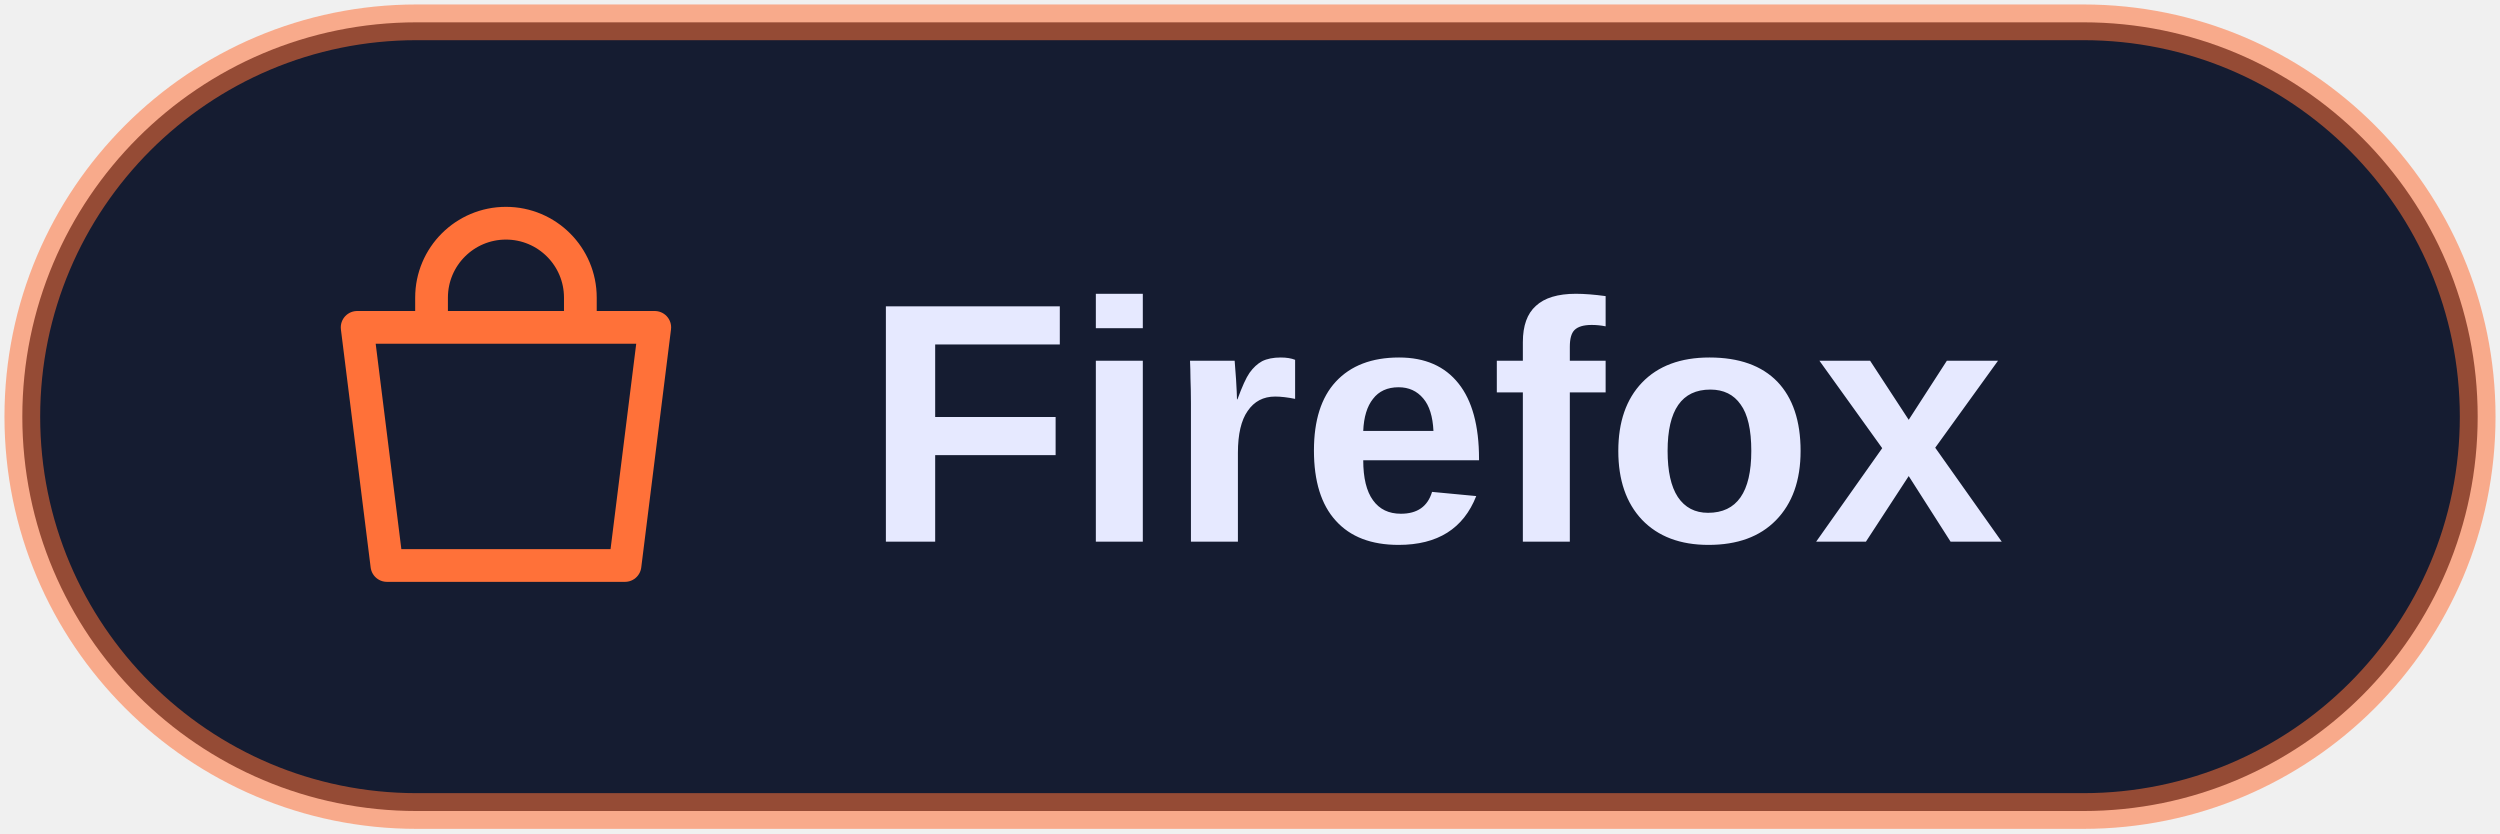
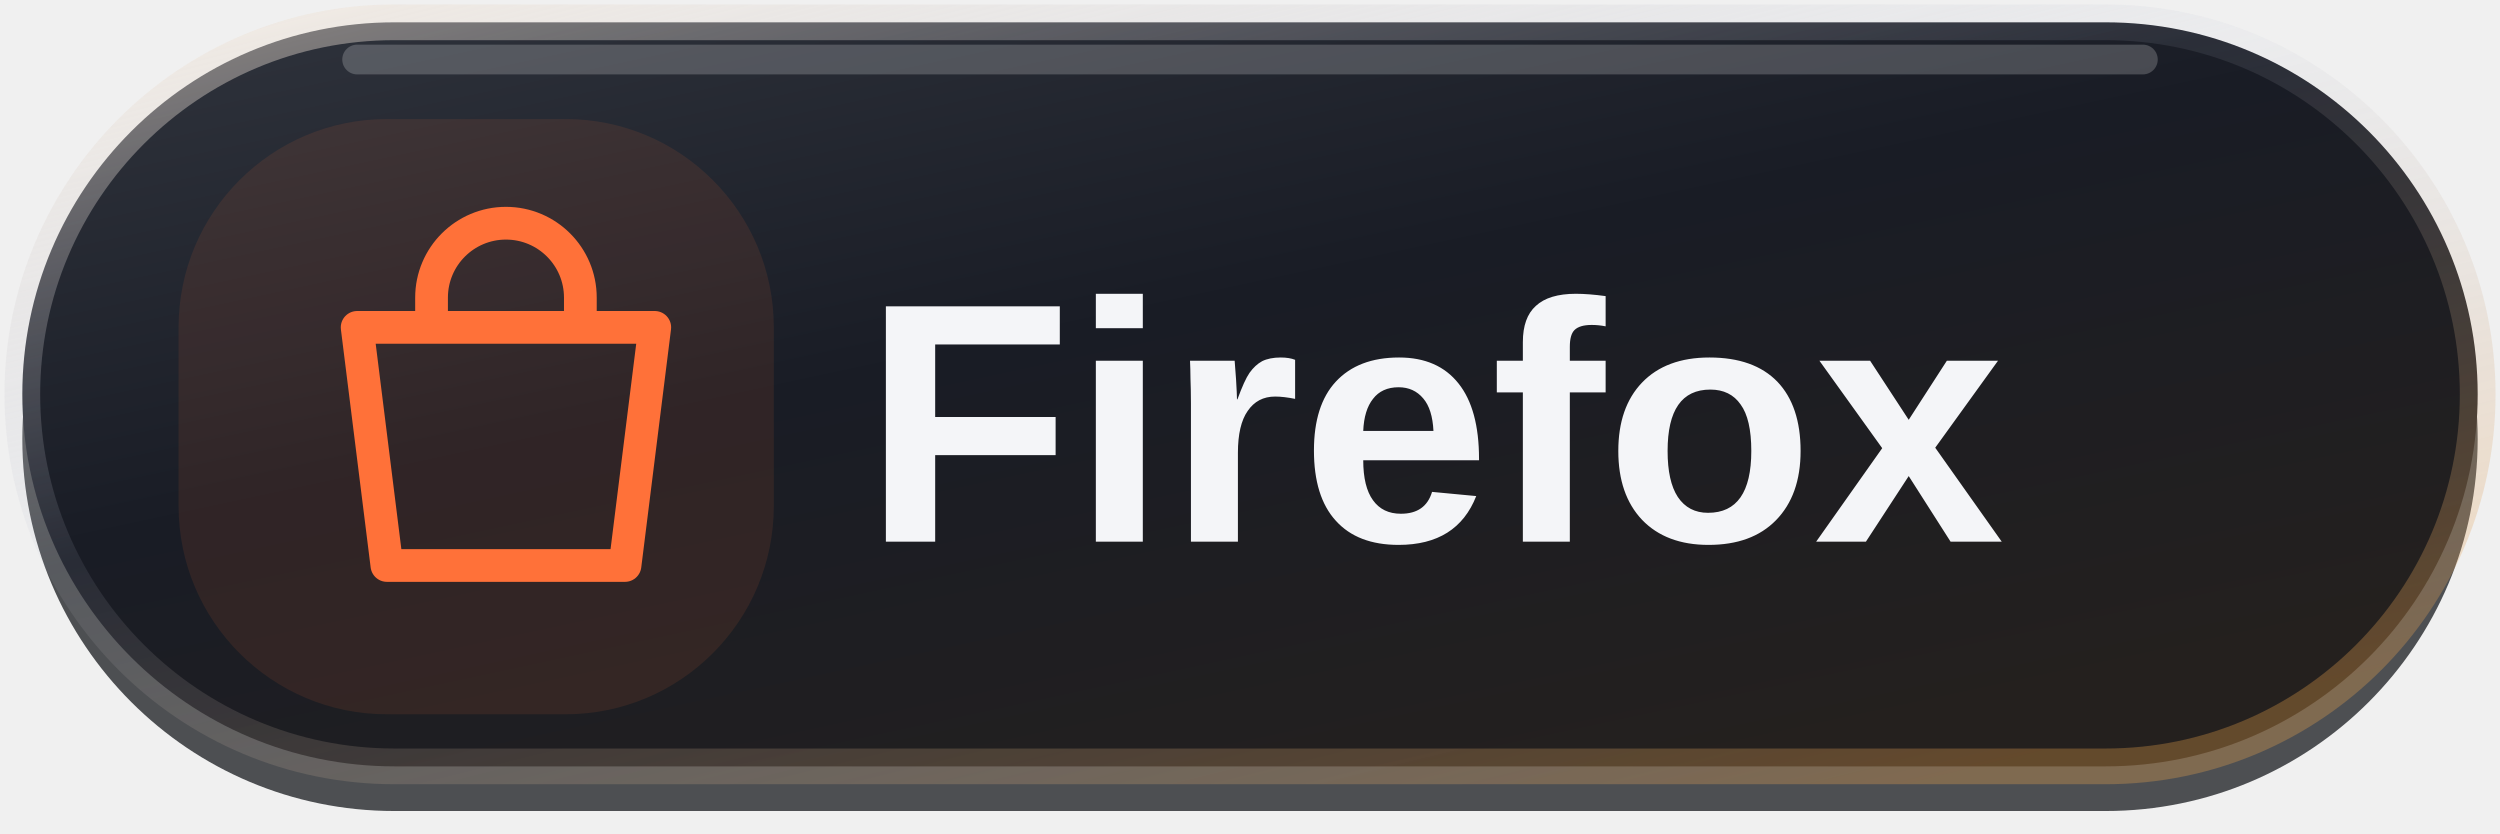
<svg xmlns="http://www.w3.org/2000/svg" width="84" height="28" viewBox="0 0 84 28" role="img" aria-labelledby="t">
-   <rect x=".75" y=".75" width="82.5" height="26.5" rx="13.25" fill="#151c31" stroke="#ff7139" stroke-opacity=".55" stroke-width="1.2" />
+   <style>text { font-family: "Segoe UI Variable Display", "Segoe UI", Arial, sans-serif; }
+     .sheen { animation: glassSweep 10s ease-in-out infinite; }
+     @keyframes glassSweep {
+       0%, 8% { transform: translateX(0); opacity: 0; }
+       18% { opacity: .45; }
+       62% { transform: translateX(264px); opacity: .45; }
+       70%, 100% { transform: translateX(264px); opacity: 0; }
+     }
+     @media (prefers-reduced-motion: reduce) { * { animation: none !important; } .sheen { opacity: 0; } }</style>
+   <defs>
+     <linearGradient id="face" x2=".7" y2="1">
+       <stop stop-color="#30343d" />
+       <stop offset=".48" stop-color="#191c25" />
+       <stop offset="1" stop-color="#24201e" />
+     </linearGradient>
+     <linearGradient id="edge" x2=".8" y2="1">
+       <stop stop-color="#f4e5d4" stop-opacity=".48" />
+       <stop offset=".45" stop-color="#b9bfd1" stop-opacity=".1" />
+       <stop offset="1" stop-color="#eaa14c" stop-opacity=".32" />
+     </linearGradient>
+     <linearGradient id="tile" x2=".7" y2="1">
+       <stop stop-color="#d3ae7d" stop-opacity=".38" />
+       <stop offset=".5" stop-color="#644a32" stop-opacity=".6" />
+       <stop offset="1" stop-color="#261e19" stop-opacity=".95" />
+     </linearGradient>
+     <linearGradient id="accent" x2="0" y2="1">
+       <stop stop-color="#ffe4b9" />
+       <stop offset=".5" stop-color="#eaa14c" />
+       <stop offset="1" stop-color="#9c652b" />
+     </linearGradient>
+     <linearGradient id="glass-reflection" x2="1" y2=".3">
+       <stop stop-color="#fff" stop-opacity="0" />
+       <stop offset=".5" stop-color="#fff" stop-opacity=".16" />
+       <stop offset="1" stop-color="#fff" stop-opacity="0" />
+     </linearGradient>
+     <clipPath id="glass-clip">
+       <rect x="1" y="1" width="82" height="26" rx="13" />
+     </clipPath>
+   </defs>
+   <rect x=".75" y="2.25" width="82.5" height="25" rx="12.5" fill="#080a0f" fill-opacity=".7" />
+   <rect x=".75" y=".75" width="82.5" height="25" rx="12.5" fill="url(#face)" stroke="url(#edge)" stroke-width="1.2" />
+   <path d="M12 2H72" stroke="#fff" stroke-opacity=".2" stroke-linecap="round" />
+   <rect x="6" y="4" width="20" height="20" rx="7" fill="#ff7139" fill-opacity=".1" />
+   <g clip-path="url(#glass-clip)">
+     <path class="sheen" d="M-170 0H-90L-62 28H-142Z" fill="url(#glass-reflection)" />
+   </g>
  <g transform="translate(9 6) scale(0.5)" fill="none" stroke="#ff7139" stroke-width="2.2" stroke-linecap="round" stroke-linejoin="round">
    <path d="M6 10h20l-2 16H8zM11 10V8a5 5 0 0 1 10 0v2" />
  </g>
-   <text x="29" y="18.2" font-family="Segoe UI,Arial,sans-serif" font-size="11.5" font-weight="600" fill="#e6e9ff">Firefox</text>
+   <text x="29" y="18.2" font-family="Segoe UI,Arial,sans-serif" font-size="11.5" font-weight="600" fill="#f4f5f8">Firefox</text>
</svg>
